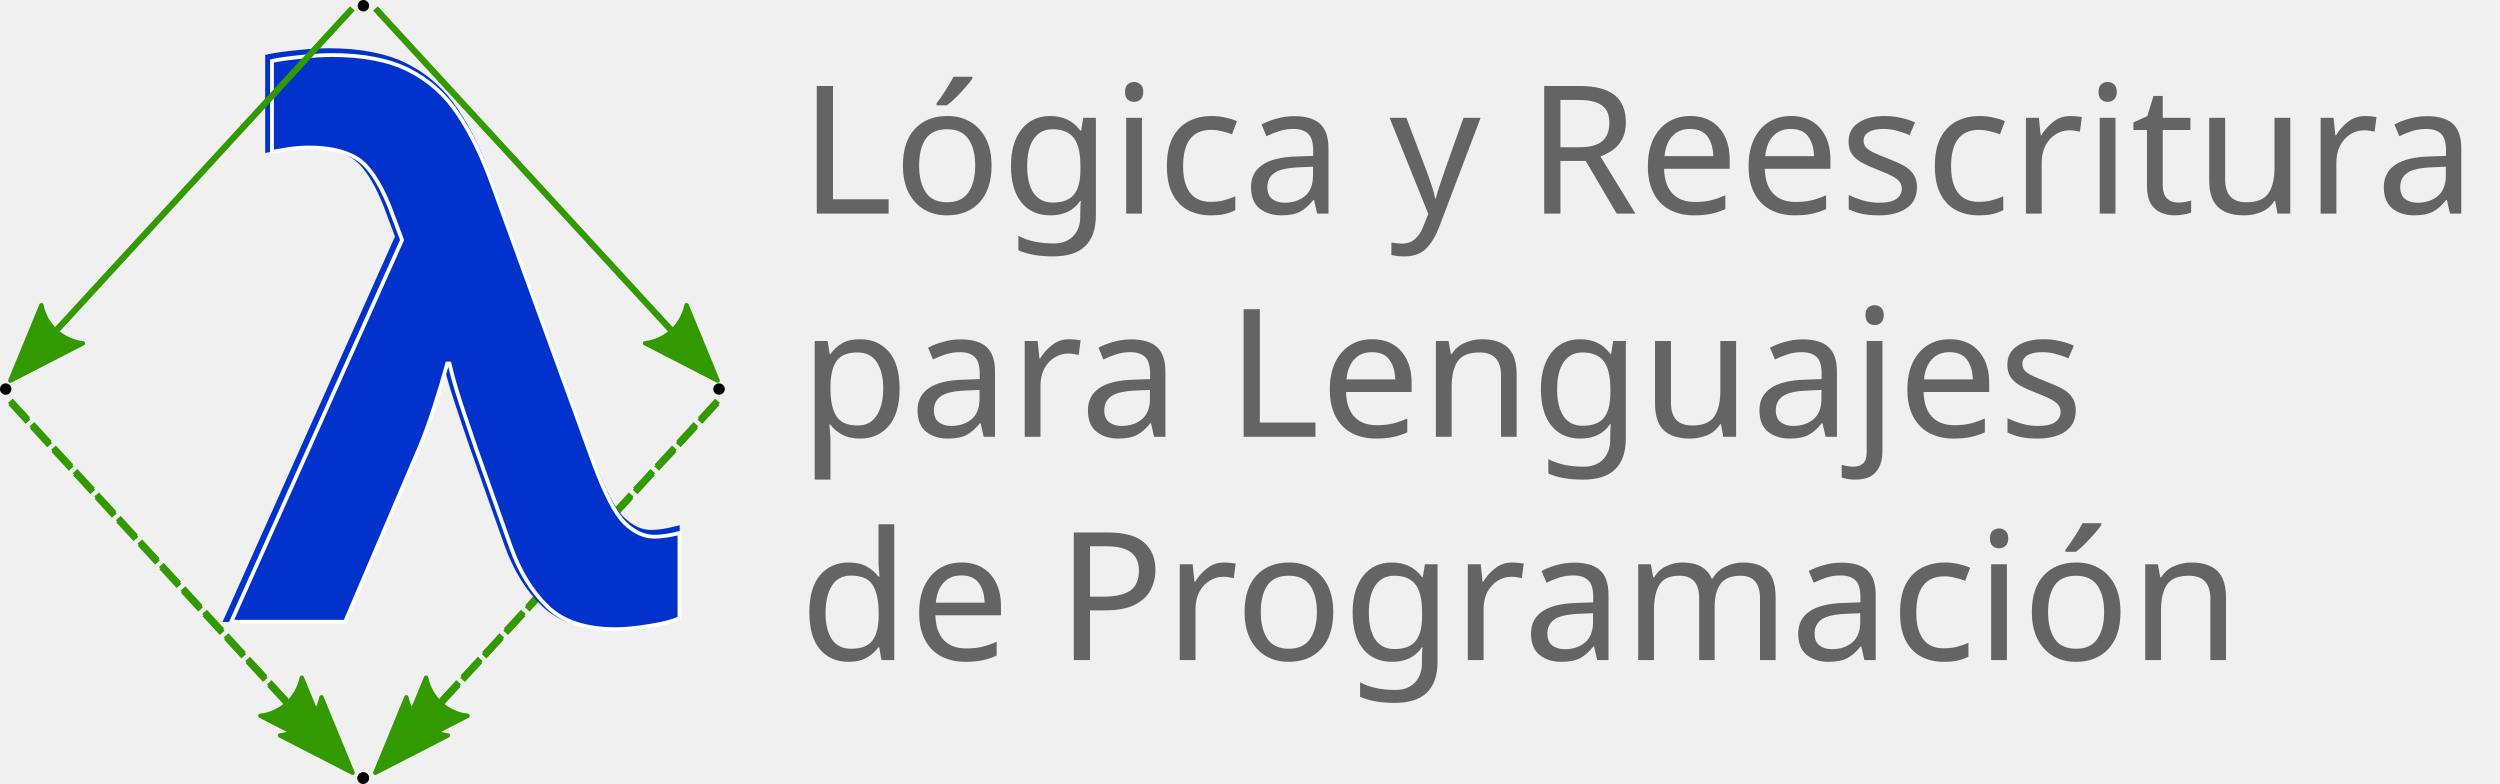
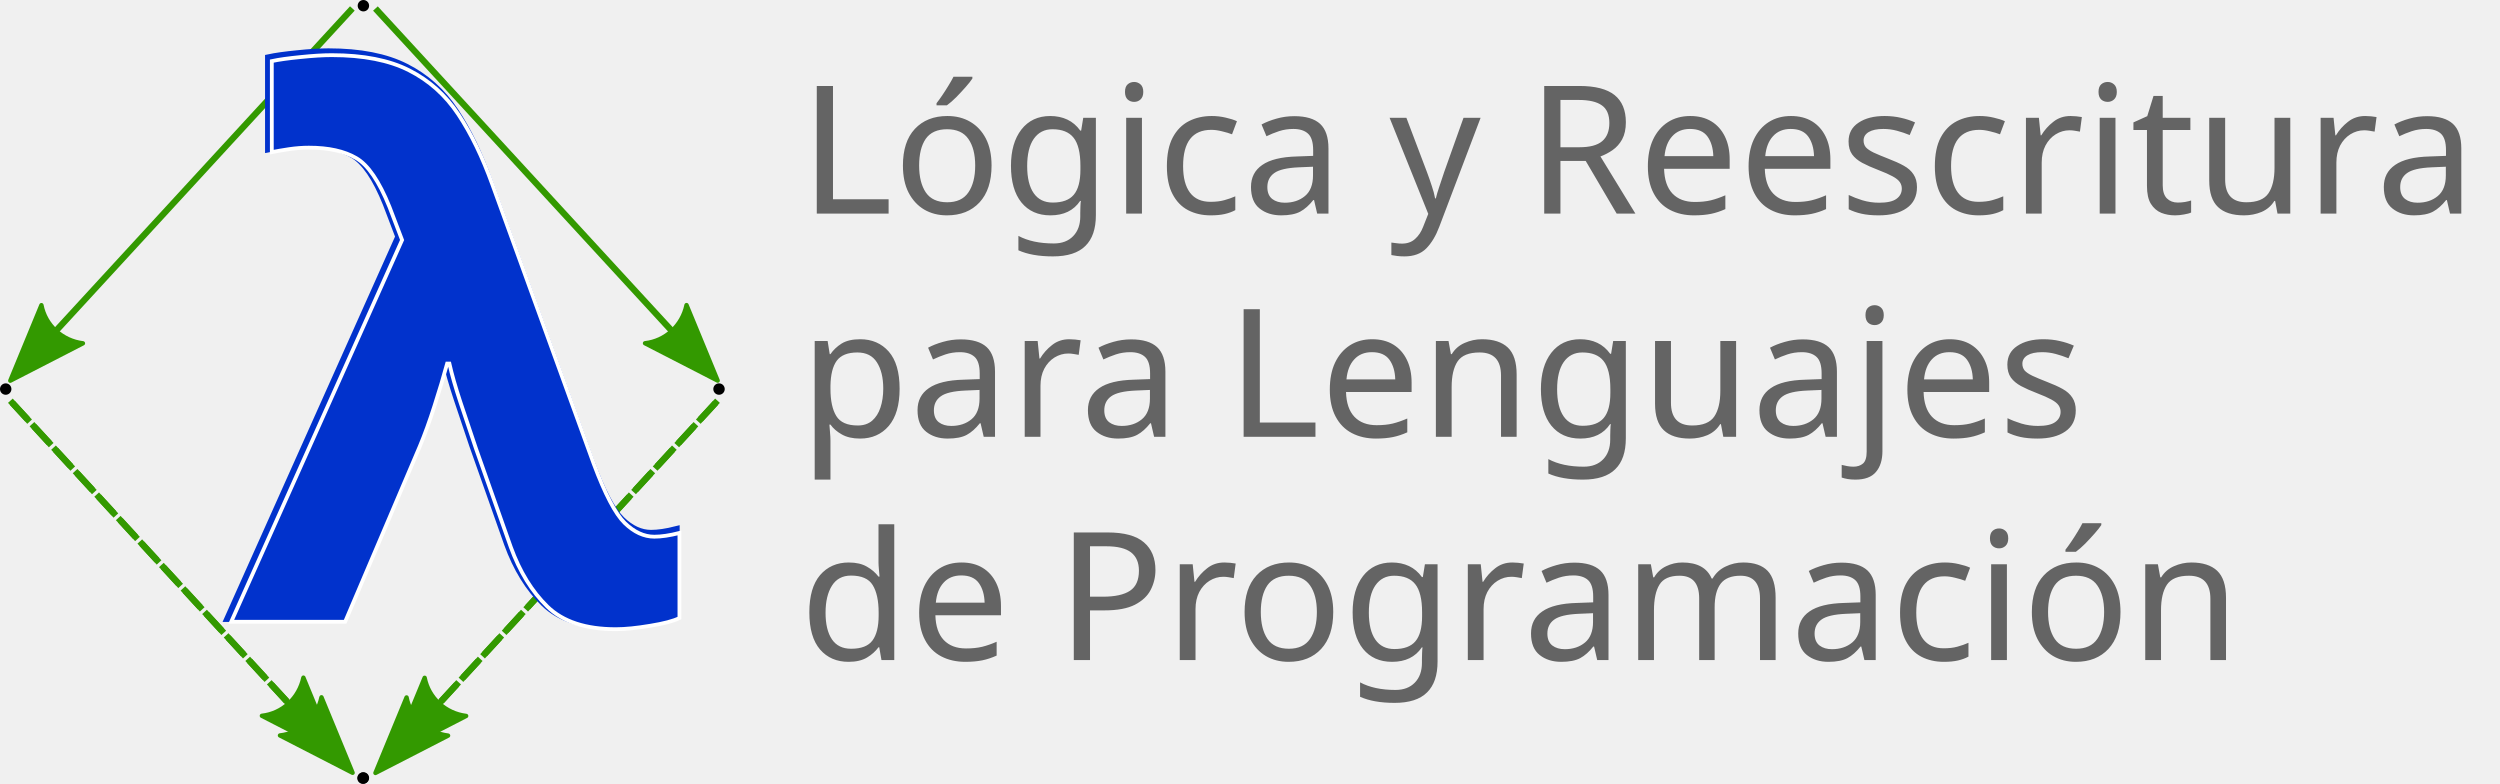
<svg xmlns="http://www.w3.org/2000/svg" width="262.667mm" height="82.357mm" viewBox="0 0 262.667 82.357" version="1.1" id="svg8">
  <defs id="defs2">
    <marker orient="auto" refY="0" refX="0" id="marker1241" style="overflow:visible">
      <path id="path1239" style="fill:#339900;fill-opacity:1;fill-rule:evenodd;stroke:#339900;stroke-width:0.625;stroke-linejoin:round;stroke-opacity:1" d="M 8.719,4.034 -2.207,0.016 8.719,-4.002 c -1.745,2.372 -1.735,5.617 -6e-7,8.035 z" transform="matrix(-1.1,0,0,-1.1,-1.1,0)" />
    </marker>
    <marker orient="auto" refY="0" refX="0" id="Arrow2Mend" style="overflow:visible">
      <path id="path988" style="fill:#000000;fill-opacity:1;fill-rule:evenodd;stroke:#000000;stroke-width:0.625;stroke-linejoin:round;stroke-opacity:1" d="M 8.719,4.034 -2.207,0.016 8.719,-4.002 c -1.745,2.372 -1.735,5.617 -6e-7,8.035 z" transform="scale(-0.6)" />
    </marker>
    <marker orient="auto" refY="0" refX="0" id="marker1235" style="overflow:visible">
      <path id="path1233" d="M 0,0 5,-5 -12.5,0 5,5 Z" style="fill:#000000;fill-opacity:1;fill-rule:evenodd;stroke:#000000;stroke-width:1pt;stroke-opacity:1" transform="matrix(-0.8,0,0,-0.8,-10,0)" />
    </marker>
    <marker orient="auto" refY="0" refX="0" id="TriangleOutL" style="overflow:visible">
      <path id="path1103" d="M 5.77,0 -2.88,5 V -5 Z" style="fill:#000000;fill-opacity:1;fill-rule:evenodd;stroke:#000000;stroke-width:1pt;stroke-opacity:1" transform="scale(0.8)" />
    </marker>
    <marker orient="auto" refY="0" refX="0" id="Arrow2Lend" style="overflow:visible">
      <path id="path982" style="fill:#000000;fill-opacity:1;fill-rule:evenodd;stroke:#000000;stroke-width:0.625;stroke-linejoin:round;stroke-opacity:1" d="M 8.719,4.034 -2.207,0.016 8.719,-4.002 c -1.745,2.372 -1.735,5.617 -6e-7,8.035 z" transform="matrix(-1.1,0,0,-1.1,-1.1,0)" />
    </marker>
    <marker orient="auto" refY="0" refX="0" id="marker1227" style="overflow:visible">
      <path id="path1225" d="M 0,0 5,-5 -12.5,0 5,5 Z" style="fill:#000000;fill-opacity:1;fill-rule:evenodd;stroke:#000000;stroke-width:1pt;stroke-opacity:1" transform="matrix(-0.8,0,0,-0.8,-10,0)" />
    </marker>
    <marker orient="auto" refY="0" refX="0" id="Arrow1Lend" style="overflow:visible">
      <path id="path964" d="M 0,0 5,-5 -12.5,0 5,5 Z" style="fill:#000000;fill-opacity:1;fill-rule:evenodd;stroke:#000000;stroke-width:1pt;stroke-opacity:1" transform="matrix(-0.8,0,0,-0.8,-10,0)" />
    </marker>
    <marker orient="auto" refY="0" refX="0" id="marker1241-6" style="overflow:visible">
      <path id="path1239-4" style="fill:#339900;fill-opacity:1;fill-rule:evenodd;stroke:#339900;stroke-width:0.625;stroke-linejoin:round;stroke-opacity:1" d="M 8.719,4.034 -2.207,0.016 8.719,-4.002 c -1.745,2.372 -1.735,5.617 -6e-7,8.035 z" transform="matrix(-1.1,0,0,-1.1,-1.1,0)" />
    </marker>
    <marker orient="auto" refY="0" refX="0" id="marker1241-0" style="overflow:visible">
      <path id="path1239-7" style="fill:#339900;fill-opacity:1;fill-rule:evenodd;stroke:#339900;stroke-width:0.625;stroke-linejoin:round;stroke-opacity:1" d="M 8.719,4.034 -2.207,0.016 8.719,-4.002 c -1.745,2.372 -1.735,5.617 -6e-7,8.035 z" transform="matrix(-1.1,0,0,-1.1,-1.1,0)" />
    </marker>
    <marker orient="auto" refY="0" refX="0" id="marker1241-6-4" style="overflow:visible">
      <path id="path1239-4-7" style="fill:#339900;fill-opacity:1;fill-rule:evenodd;stroke:#339900;stroke-width:0.625;stroke-linejoin:round;stroke-opacity:1" d="M 8.719,4.034 -2.207,0.016 8.719,-4.002 c -1.745,2.372 -1.735,5.617 -6e-7,8.035 z" transform="matrix(-1.1,0,0,-1.1,-1.1,0)" />
    </marker>
    <marker orient="auto" refY="0" refX="0" id="marker1241-9" style="overflow:visible">
      <path id="path1239-71" style="fill:#339900;fill-opacity:1;fill-rule:evenodd;stroke:#339900;stroke-width:0.625;stroke-linejoin:round;stroke-opacity:1" d="M 8.719,4.034 -2.207,0.016 8.719,-4.002 c -1.745,2.372 -1.735,5.617 -6e-7,8.035 z" transform="matrix(-1.1,0,0,-1.1,-1.1,0)" />
    </marker>
    <marker orient="auto" refY="0" refX="0" id="marker1241-9-6" style="overflow:visible">
      <path id="path1239-71-5" style="fill:#339900;fill-opacity:1;fill-rule:evenodd;stroke:#339900;stroke-width:0.625;stroke-linejoin:round;stroke-opacity:1" d="M 8.719,4.034 -2.207,0.016 8.719,-4.002 c -1.745,2.372 -1.735,5.617 -6e-7,8.035 z" transform="matrix(-1.1,0,0,-1.1,-1.1,0)" />
    </marker>
    <marker orient="auto" refY="0" refX="0" id="marker1241-9-3" style="overflow:visible">
      <path id="path1239-71-8" style="fill:#339900;fill-opacity:1;fill-rule:evenodd;stroke:#339900;stroke-width:0.625;stroke-linejoin:round;stroke-opacity:1" d="M 8.719,4.034 -2.207,0.016 8.719,-4.002 c -1.745,2.372 -1.735,5.617 -6e-7,8.035 z" transform="matrix(-1.1,0,0,-1.1,-1.1,0)" />
    </marker>
    <marker orient="auto" refY="0" refX="0" id="marker1241-9-6-2" style="overflow:visible">
      <path id="path1239-71-5-0" style="fill:#339900;fill-opacity:1;fill-rule:evenodd;stroke:#339900;stroke-width:0.625;stroke-linejoin:round;stroke-opacity:1" d="M 8.719,4.034 -2.207,0.016 8.719,-4.002 c -1.745,2.372 -1.735,5.617 -6e-7,8.035 z" transform="matrix(-1.1,0,0,-1.1,-1.1,0)" />
    </marker>
    <marker orient="auto" refY="0" refX="0" id="marker1241-9-3-5" style="overflow:visible">
      <path id="path1239-71-8-2" style="fill:#339900;fill-opacity:1;fill-rule:evenodd;stroke:#339900;stroke-width:0.625;stroke-linejoin:round;stroke-opacity:1" d="M 8.719,4.034 -2.207,0.016 8.719,-4.002 c -1.745,2.372 -1.735,5.617 -6e-7,8.035 z" transform="matrix(-1.1,0,0,-1.1,-1.1,0)" />
    </marker>
    <marker orient="auto" refY="0" refX="0" id="marker1241-9-6-2-1" style="overflow:visible">
      <path id="path1239-71-5-0-2" style="fill:#339900;fill-opacity:1;fill-rule:evenodd;stroke:#339900;stroke-width:0.625;stroke-linejoin:round;stroke-opacity:1" d="M 8.719,4.034 -2.207,0.016 8.719,-4.002 c -1.745,2.372 -1.735,5.617 -6e-7,8.035 z" transform="matrix(-1.1,0,0,-1.1,-1.1,0)" />
    </marker>
    <marker orient="auto" refY="0" refX="0" id="marker1241-9-65" style="overflow:visible">
      <path id="path1239-71-9" style="fill:#339900;fill-opacity:1;fill-rule:evenodd;stroke:#339900;stroke-width:0.625;stroke-linejoin:round;stroke-opacity:1" d="M 8.719,4.034 -2.207,0.016 8.719,-4.002 c -1.745,2.372 -1.735,5.617 -6e-7,8.035 z" transform="matrix(-1.1,0,0,-1.1,-1.1,0)" />
    </marker>
    <marker orient="auto" refY="0" refX="0" id="marker1241-9-6-25" style="overflow:visible">
      <path id="path1239-71-5-1" style="fill:#339900;fill-opacity:1;fill-rule:evenodd;stroke:#339900;stroke-width:0.625;stroke-linejoin:round;stroke-opacity:1" d="M 8.719,4.034 -2.207,0.016 8.719,-4.002 c -1.745,2.372 -1.735,5.617 -6e-7,8.035 z" transform="matrix(-1.1,0,0,-1.1,-1.1,0)" />
    </marker>
    <marker orient="auto" refY="0" refX="0" id="marker1241-94" style="overflow:visible">
      <path id="path1239-2" style="fill:#339900;fill-opacity:1;fill-rule:evenodd;stroke:#339900;stroke-width:0.625;stroke-linejoin:round;stroke-opacity:1" d="M 8.719,4.034 -2.207,0.016 8.719,-4.002 c -1.745,2.372 -1.735,5.617 -6e-7,8.035 z" transform="matrix(-1.1,0,0,-1.1,-1.1,0)" />
    </marker>
    <marker orient="auto" refY="0" refX="0" id="marker1241-6-8" style="overflow:visible">
      <path id="path1239-4-2" style="fill:#339900;fill-opacity:1;fill-rule:evenodd;stroke:#339900;stroke-width:0.625;stroke-linejoin:round;stroke-opacity:1" d="M 8.719,4.034 -2.207,0.016 8.719,-4.002 c -1.745,2.372 -1.735,5.617 -6e-7,8.035 z" transform="matrix(-1.1,0,0,-1.1,-1.1,0)" />
    </marker>
    <marker orient="auto" refY="0" refX="0" id="marker1241-9-3-3" style="overflow:visible">
      <path id="path1239-71-8-27" style="fill:#339900;fill-opacity:1;fill-rule:evenodd;stroke:#339900;stroke-width:0.625;stroke-linejoin:round;stroke-opacity:1" d="M 8.719,4.034 -2.207,0.016 8.719,-4.002 c -1.745,2.372 -1.735,5.617 -6e-7,8.035 z" transform="matrix(-1.1,0,0,-1.1,-1.1,0)" />
    </marker>
    <marker orient="auto" refY="0" refX="0" id="marker1241-9-6-2-9" style="overflow:visible">
      <path id="path1239-71-5-0-3" style="fill:#339900;fill-opacity:1;fill-rule:evenodd;stroke:#339900;stroke-width:0.625;stroke-linejoin:round;stroke-opacity:1" d="M 8.719,4.034 -2.207,0.016 8.719,-4.002 c -1.745,2.372 -1.735,5.617 -6e-7,8.035 z" transform="matrix(-1.1,0,0,-1.1,-1.1,0)" />
    </marker>
    <marker orient="auto" refY="0" refX="0" id="marker1241-9-7" style="overflow:visible">
      <path id="path1239-71-83" style="fill:#339900;fill-opacity:1;fill-rule:evenodd;stroke:#339900;stroke-width:0.625;stroke-linejoin:round;stroke-opacity:1" d="M 8.719,4.034 -2.207,0.016 8.719,-4.002 c -1.745,2.372 -1.735,5.617 -6e-7,8.035 z" transform="matrix(-1.1,0,0,-1.1,-1.1,0)" />
    </marker>
    <marker orient="auto" refY="0" refX="0" id="marker1241-9-6-3" style="overflow:visible">
      <path id="path1239-71-5-7" style="fill:#339900;fill-opacity:1;fill-rule:evenodd;stroke:#339900;stroke-width:0.625;stroke-linejoin:round;stroke-opacity:1" d="M 8.719,4.034 -2.207,0.016 8.719,-4.002 c -1.745,2.372 -1.735,5.617 -6e-7,8.035 z" transform="matrix(-1.1,0,0,-1.1,-1.1,0)" />
    </marker>
    <marker orient="auto" refY="0" refX="0" id="marker1241-62" style="overflow:visible">
      <path id="path1239-70" style="fill:#339900;fill-opacity:1;fill-rule:evenodd;stroke:#339900;stroke-width:0.625;stroke-linejoin:round;stroke-opacity:1" d="M 8.719,4.034 -2.207,0.016 8.719,-4.002 c -1.745,2.372 -1.735,5.617 -6e-7,8.035 z" transform="matrix(-1.1,0,0,-1.1,-1.1,0)" />
    </marker>
    <marker orient="auto" refY="0" refX="0" id="marker1241-6-2" style="overflow:visible">
      <path id="path1239-4-3" style="fill:#339900;fill-opacity:1;fill-rule:evenodd;stroke:#339900;stroke-width:0.625;stroke-linejoin:round;stroke-opacity:1" d="M 8.719,4.034 -2.207,0.016 8.719,-4.002 c -1.745,2.372 -1.735,5.617 -6e-7,8.035 z" transform="matrix(-1.1,0,0,-1.1,-1.1,0)" />
    </marker>
  </defs>
  <g id="layer1" transform="translate(0,-214.643)">
-     <g id="g998" transform="translate(3.9877305e-5,6.9639584e-6)">
+     <g id="g1303">
      <text id="text886" y="237.082" x="84.004" style="font-style:normal;font-variant:normal;font-weight:normal;font-stretch:normal;font-size:18.765px;line-height:1.25;font-family:'Sitka Text';-inkscape-font-specification:'Sitka Text, Normal';font-variant-ligatures:normal;font-variant-caps:normal;font-variant-numeric:normal;font-feature-settings:normal;text-align:start;letter-spacing:0px;word-spacing:0px;writing-mode:lr-tb;text-anchor:start;fill:#646464;fill-opacity:1;stroke:none;stroke-width:0.496;stroke-opacity:0.107" xml:space="preserve">
        <tspan style="font-style:normal;font-variant:normal;font-weight:normal;font-stretch:normal;font-size:18.765px;font-family:'Sitka Text';-inkscape-font-specification:'Sitka Text, Normal';font-variant-ligatures:normal;font-variant-position:normal;font-variant-caps:normal;font-variant-numeric:normal;font-feature-settings:normal;text-align:start;writing-mode:lr-tb;text-anchor:start;fill:#646464;fill-opacity:1;stroke:none;stroke-width:0.496;stroke-opacity:0.107" y="237.082" x="84.004" id="tspan899">Lógica y Reescritura</tspan>
        <tspan style="font-style:normal;font-variant:normal;font-weight:normal;font-stretch:normal;font-size:18.765px;font-family:'Sitka Text';-inkscape-font-specification:'Sitka Text, Normal';font-variant-ligatures:normal;font-variant-position:normal;font-variant-caps:normal;font-variant-numeric:normal;font-feature-settings:normal;text-align:start;writing-mode:lr-tb;text-anchor:start;fill:#646464;fill-opacity:1;stroke:none;stroke-width:0.496;stroke-opacity:0.107" y="260.538" x="84.004" id="tspan1731">para Lenguajes</tspan>
        <tspan style="font-style:normal;font-variant:normal;font-weight:normal;font-stretch:normal;font-size:18.765px;font-family:'Sitka Text';-inkscape-font-specification:'Sitka Text, Normal';font-variant-ligatures:normal;font-variant-position:normal;font-variant-caps:normal;font-variant-numeric:normal;font-feature-settings:normal;text-align:start;writing-mode:lr-tb;text-anchor:start;fill:#646464;fill-opacity:1;stroke:none;stroke-width:0.496;stroke-opacity:0.107" y="283.994" x="84.004" id="tspan897">de Programación</tspan>
      </text>
-       <g transform="matrix(0.9996843,0,0,0.9996843,13.26082,107.3684)" id="g1699">
-         <g id="g1515-1" transform="matrix(-1,0,0,1,-485.9429,-16.1406)" style="fill:#00ffff;stroke:#339900;stroke-width:0.67;stroke-miterlimit:4;stroke-dasharray:2.68, 0.67;stroke-dashoffset:0;stroke-opacity:1">
-           <path id="path959-9-7" d="m -548.088,165.565 35.357,38.458" style="fill:#00ffff;stroke:#339900;stroke-width:0.67;stroke-linecap:butt;stroke-linejoin:miter;stroke-miterlimit:4;stroke-dasharray:2.68, 0.67;stroke-dashoffset:0;stroke-opacity:1;marker-end:url(#marker1241-9-3)" />
-           <path id="path959-9-9-2" d="m -548.046,165.794 33.249,36.165" style="fill:#00ffff;stroke:#339900;stroke-width:0.67;stroke-linecap:butt;stroke-linejoin:miter;stroke-miterlimit:4;stroke-dasharray:2.68, 0.67;stroke-dashoffset:0;stroke-opacity:1;marker-end:url(#marker1241-9-6-2)" />
+       <g id="g1130">
+         <g id="g1020">
+           <g id="g1004">
+             <g id="g990">
+               <path id="path959-9-7" d="M 75.386,256.745 40.04,295.191" style="fill:#339900;fill-opacity:1;stroke:#339900;stroke-width:0.67;stroke-linecap:butt;stroke-linejoin:miter;stroke-miterlimit:4;stroke-dasharray:2.679, 0.67;stroke-dashoffset:0;stroke-opacity:1;marker-end:url(#marker1241-9-3)" />
+               <path id="path959-9-9-2" d="M 75.179,256.974 41.94,293.127" style="fill:#339900;fill-opacity:1;stroke:#339900;stroke-width:0.67;stroke-linecap:butt;stroke-linejoin:miter;stroke-miterlimit:4;stroke-dasharray:2.679, 0.67;stroke-dashoffset:0;stroke-opacity:1;marker-end:url(#marker1241-9-6-2)" />
+             </g>
+             <g id="g994">
+               <path id="path959-9" d="M 1.089,256.745 36.435,295.191" style="fill:#339900;fill-opacity:1;stroke:#339900;stroke-width:0.67;stroke-linecap:butt;stroke-linejoin:miter;stroke-miterlimit:4;stroke-dasharray:2.679, 0.67;stroke-dashoffset:0;stroke-opacity:1;marker-end:url(#marker1241-9)" />
+               <path id="path959-9-9" d="M 1.298,256.974 34.536,293.127" style="fill:#339900;fill-opacity:1;stroke:#339900;stroke-width:0.67;stroke-linecap:butt;stroke-linejoin:miter;stroke-miterlimit:4;stroke-dasharray:2.679, 0.67;stroke-dashoffset:0;stroke-opacity:1;marker-end:url(#marker1241-9-6)" />
+             </g>
+             <path style="fill:none;stroke:#339900;stroke-width:0.67;stroke-linecap:butt;stroke-linejoin:miter;stroke-miterlimit:4;stroke-dasharray:none;stroke-opacity:1;marker-end:url(#marker1241)" d="m 39.445,215.538 35.346,38.446" id="path959" />
+             <path style="fill:none;stroke:#339900;stroke-width:0.67;stroke-linecap:butt;stroke-linejoin:miter;stroke-miterlimit:4;stroke-dasharray:none;stroke-opacity:1;marker-end:url(#marker1241-6)" d="M 37.021,215.53 1.675,253.976" id="path959-4" />
+           </g>
+           <circle r="0.6" cy="215.243" cx="38.181" id="path1325" style="fill:#000000;fill-opacity:1;stroke:none;stroke-width:0.49;stroke-linejoin:round;stroke-miterlimit:4;stroke-dasharray:none;stroke-dashoffset:0;stroke-opacity:1" />
+           <circle r="0.6" cy="296.38" cx="38.181" id="path1325-3" style="fill:#000000;fill-opacity:1;stroke:none;stroke-width:0.49;stroke-linejoin:round;stroke-miterlimit:4;stroke-dasharray:none;stroke-dashoffset:0;stroke-opacity:1" />
+           <circle r="0.6" cy="296.4" cx="38.139" id="path1325-3-5" style="fill:#000000;fill-opacity:1;stroke:none;stroke-width:0.49;stroke-linejoin:round;stroke-miterlimit:4;stroke-dasharray:none;stroke-dashoffset:0;stroke-opacity:1" />
+           <circle r="0.6" cy="255.521" cx="0.6" id="path1325-3-4" style="fill:#000000;fill-opacity:1;stroke:none;stroke-width:0.49;stroke-linejoin:round;stroke-miterlimit:4;stroke-dasharray:none;stroke-dashoffset:0;stroke-opacity:1" />
+           <circle r="0.6" cy="255.521" cx="75.545" id="path1325-3-4-8" style="fill:#000000;fill-opacity:1;stroke:none;stroke-width:0.49;stroke-linejoin:round;stroke-miterlimit:4;stroke-dasharray:none;stroke-dashoffset:0;stroke-opacity:1" />
        </g>
-         <g id="g1515" transform="translate(535.9117,-16.1406)" style="fill:#00ffff;stroke:#339900;stroke-width:0.67;stroke-miterlimit:4;stroke-dasharray:2.68, 0.67;stroke-dashoffset:0;stroke-opacity:1">
-           <path id="path959-9" d="m -548.088,165.565 35.357,38.458" style="fill:#00ffff;stroke:#339900;stroke-width:0.67;stroke-linecap:butt;stroke-linejoin:miter;stroke-miterlimit:4;stroke-dasharray:2.68, 0.67;stroke-dashoffset:0;stroke-opacity:1;marker-end:url(#marker1241-9)" />
-           <path id="path959-9-9" d="m -548.046,165.794 33.249,36.165" style="fill:#00ffff;stroke:#339900;stroke-width:0.67;stroke-linecap:butt;stroke-linejoin:miter;stroke-miterlimit:4;stroke-dasharray:2.68, 0.67;stroke-dashoffset:0;stroke-opacity:1;marker-end:url(#marker1241-9-6)" />
+         <g id="g1108">
+           <text id="text3715" y="279.622" x="23.635" style="font-style:normal;font-variant:normal;font-weight:bold;font-stretch:normal;font-size:77.724px;line-height:1.25;font-family:Calibri;-inkscape-font-specification:'Calibri, Bold';font-variant-ligatures:normal;font-variant-caps:normal;font-variant-numeric:normal;font-feature-settings:normal;text-align:start;letter-spacing:0px;word-spacing:0px;writing-mode:lr-tb;text-anchor:start;fill:#0132cc;fill-opacity:1;stroke:#0132cc;stroke-width:0.734;stroke-miterlimit:4;stroke-dasharray:none;stroke-opacity:1" xml:space="preserve">
+             <tspan style="font-style:normal;font-variant:normal;font-weight:bold;font-stretch:normal;font-size:77.724px;font-family:Calibri;-inkscape-font-specification:'Calibri, Bold';font-variant-ligatures:normal;font-variant-caps:normal;font-variant-numeric:normal;font-feature-settings:normal;text-align:start;writing-mode:lr-tb;text-anchor:start;fill:#0132cc;fill-opacity:1;stroke:#0132cc;stroke-width:0.734;stroke-miterlimit:4;stroke-dasharray:none;stroke-opacity:1" y="279.622" x="23.635" id="tspan3713">λ</tspan>
+           </text>
+           <text id="text3715-1" y="279.969" x="23.982" style="font-style:normal;font-variant:normal;font-weight:bold;font-stretch:normal;font-size:77.724px;line-height:1.25;font-family:Calibri;-inkscape-font-specification:'Calibri, Bold';font-variant-ligatures:normal;font-variant-caps:normal;font-variant-numeric:normal;font-feature-settings:normal;text-align:start;letter-spacing:0px;word-spacing:0px;writing-mode:lr-tb;text-anchor:start;fill:none;fill-opacity:1;stroke:#ffffff;stroke-width:0.4;stroke-miterlimit:4;stroke-dasharray:none;stroke-opacity:1" xml:space="preserve">
+             <tspan style="font-style:normal;font-variant:normal;font-weight:bold;font-stretch:normal;font-size:77.724px;font-family:Calibri;-inkscape-font-specification:'Calibri, Bold';font-variant-ligatures:normal;font-variant-caps:normal;font-variant-numeric:normal;font-feature-settings:normal;text-align:start;writing-mode:lr-tb;text-anchor:start;fill:none;stroke:#ffffff;stroke-width:0.4;stroke-miterlimit:4;stroke-dasharray:none;stroke-opacity:1" y="279.969" x="23.982" id="tspan3713-3">λ</tspan>
+           </text>
        </g>
-         <path style="fill:none;stroke:#339900;stroke-width:0.67;stroke-linecap:butt;stroke-linejoin:miter;stroke-miterlimit:4;stroke-dasharray:none;stroke-opacity:1;marker-end:url(#marker1241)" d="m 26.193,108.204 35.357,38.458" id="path959" />
-         <text xml:space="preserve" style="font-style:normal;font-variant:normal;font-weight:bold;font-stretch:normal;font-size:77.748px;line-height:1.25;font-family:Calibri;-inkscape-font-specification:'Calibri, Bold';font-variant-ligatures:normal;font-variant-caps:normal;font-variant-numeric:normal;font-feature-settings:normal;text-align:start;letter-spacing:0px;word-spacing:0px;writing-mode:lr-tb;text-anchor:start;fill:#0132cc;fill-opacity:1;stroke:#0132cc;stroke-width:0.735;stroke-miterlimit:4;stroke-dasharray:none;stroke-opacity:1" x="10.377" y="172.308" id="text3715">
-           <tspan id="tspan3713" x="10.377" y="172.308" style="font-style:normal;font-variant:normal;font-weight:bold;font-stretch:normal;font-size:77.748px;font-family:Calibri;-inkscape-font-specification:'Calibri, Bold';font-variant-ligatures:normal;font-variant-caps:normal;font-variant-numeric:normal;font-feature-settings:normal;text-align:start;writing-mode:lr-tb;text-anchor:start;fill:#0132cc;fill-opacity:1;stroke:#0132cc;stroke-width:0.735;stroke-miterlimit:4;stroke-dasharray:none;stroke-opacity:1">λ</tspan>
-         </text>
-         <text xml:space="preserve" style="font-style:normal;font-variant:normal;font-weight:bold;font-stretch:normal;font-size:77.748px;line-height:1.25;font-family:Calibri;-inkscape-font-specification:'Calibri, Bold';font-variant-ligatures:normal;font-variant-caps:normal;font-variant-numeric:normal;font-feature-settings:normal;text-align:start;letter-spacing:0px;word-spacing:0px;writing-mode:lr-tb;text-anchor:start;fill:none;fill-opacity:1;stroke:#ffffff;stroke-width:0.4;stroke-miterlimit:4;stroke-dasharray:none;stroke-opacity:1" x="10.725" y="172.655" id="text3715-1">
-           <tspan id="tspan3713-3" x="10.725" y="172.655" style="font-style:normal;font-variant:normal;font-weight:bold;font-stretch:normal;font-size:77.748px;font-family:Calibri;-inkscape-font-specification:'Calibri, Bold';font-variant-ligatures:normal;font-variant-caps:normal;font-variant-numeric:normal;font-feature-settings:normal;text-align:start;writing-mode:lr-tb;text-anchor:start;fill:none;stroke:#ffffff;stroke-width:0.4;stroke-miterlimit:4;stroke-dasharray:none;stroke-opacity:1">λ</tspan>
-         </text>
-         <path style="fill:none;stroke:#339900;stroke-width:0.67;stroke-linecap:butt;stroke-linejoin:miter;stroke-miterlimit:4;stroke-dasharray:none;stroke-opacity:1;marker-end:url(#marker1241-6)" d="m 23.767,108.196 -35.357,38.458" id="path959-4" />
-         <circle style="fill:#000000;fill-opacity:1;stroke:none;stroke-width:0.49;stroke-linejoin:round;stroke-miterlimit:4;stroke-dasharray:none;stroke-dashoffset:0;stroke-opacity:1" id="path1325" cx="24.928" cy="107.908" r="0.6" />
-         <circle style="fill:#000000;fill-opacity:1;stroke:none;stroke-width:0.49;stroke-linejoin:round;stroke-miterlimit:4;stroke-dasharray:none;stroke-dashoffset:0;stroke-opacity:1" id="path1325-3" cx="24.928" cy="189.071" r="0.6" />
-         <circle style="fill:#000000;fill-opacity:1;stroke:none;stroke-width:0.49;stroke-linejoin:round;stroke-miterlimit:4;stroke-dasharray:none;stroke-dashoffset:0;stroke-opacity:1" id="path1325-3-5" cx="24.886" cy="189.092" r="0.6" />
-         <circle style="fill:#000000;fill-opacity:1;stroke:none;stroke-width:0.49;stroke-linejoin:round;stroke-miterlimit:4;stroke-dasharray:none;stroke-dashoffset:0;stroke-opacity:1" id="path1325-3-4" cx="-12.665" cy="148.199" r="0.6" />
-         <circle style="fill:#000000;fill-opacity:1;stroke:none;stroke-width:0.49;stroke-linejoin:round;stroke-miterlimit:4;stroke-dasharray:none;stroke-dashoffset:0;stroke-opacity:1" id="path1325-3-4-8" cx="62.304" cy="148.199" r="0.6" />
      </g>
    </g>
  </g>
</svg>
